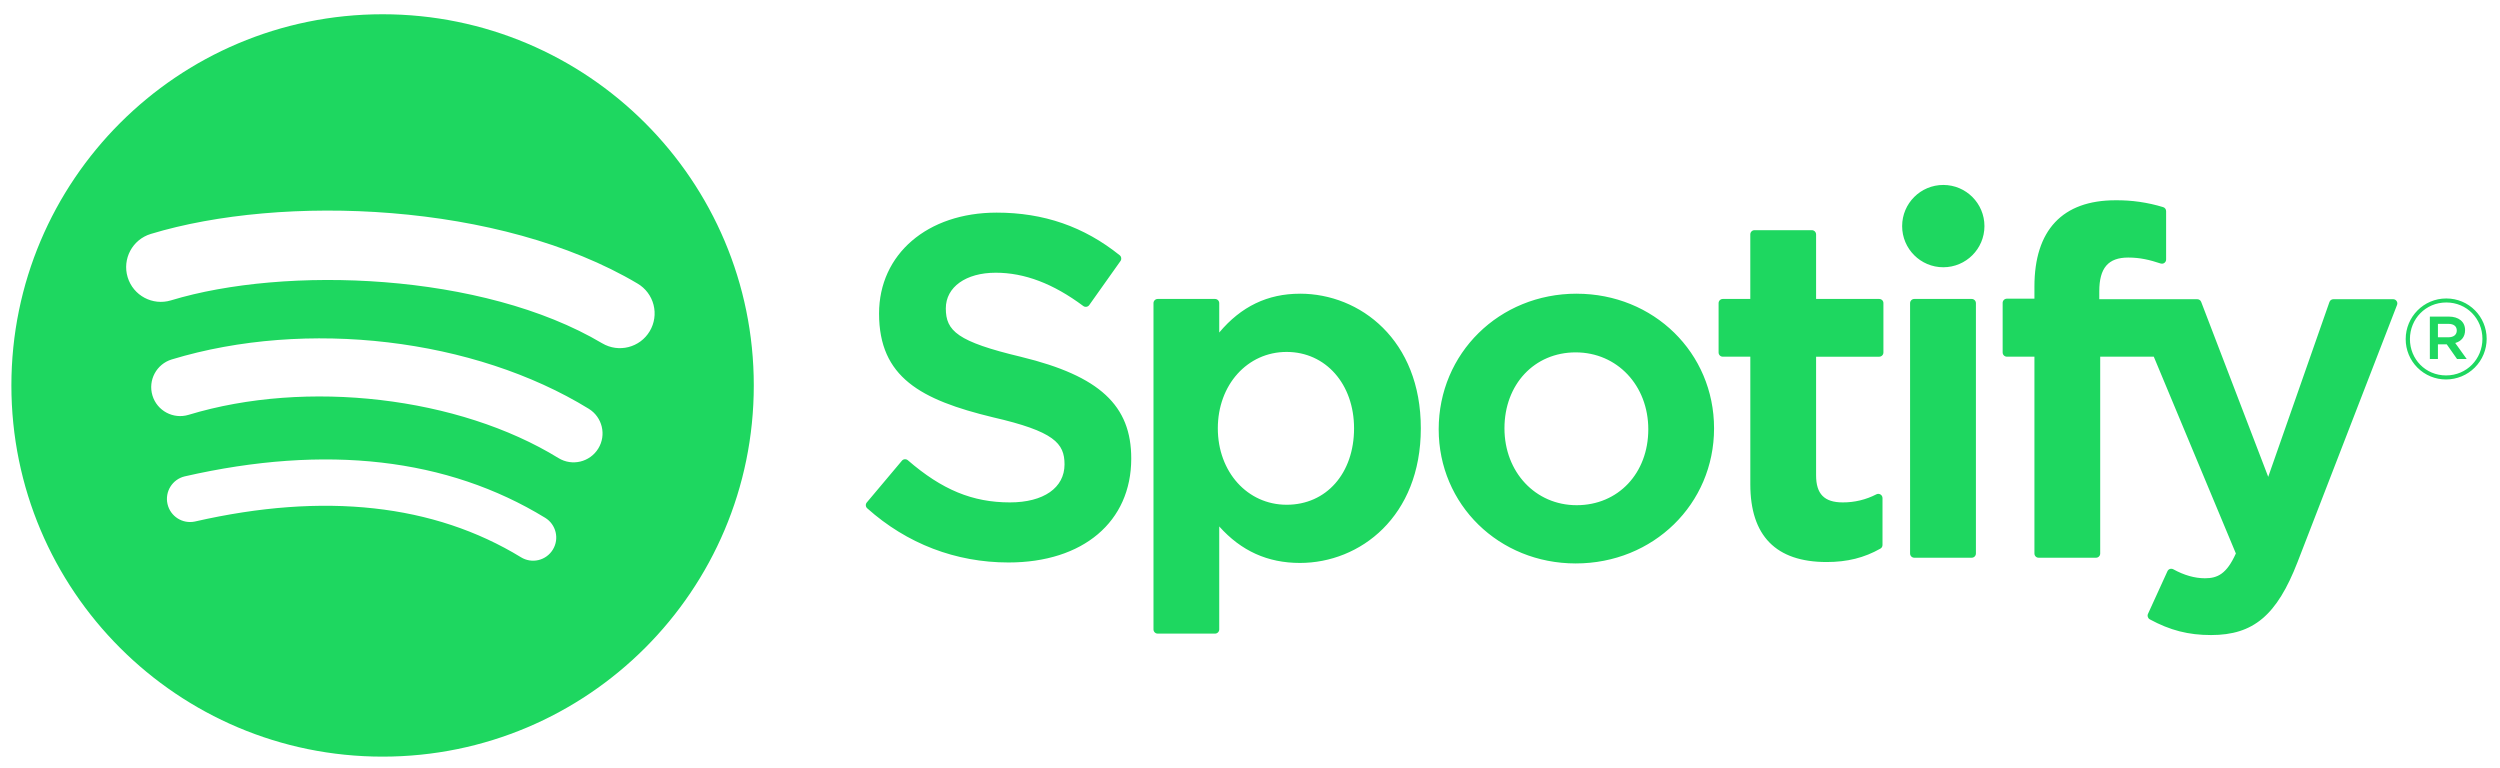
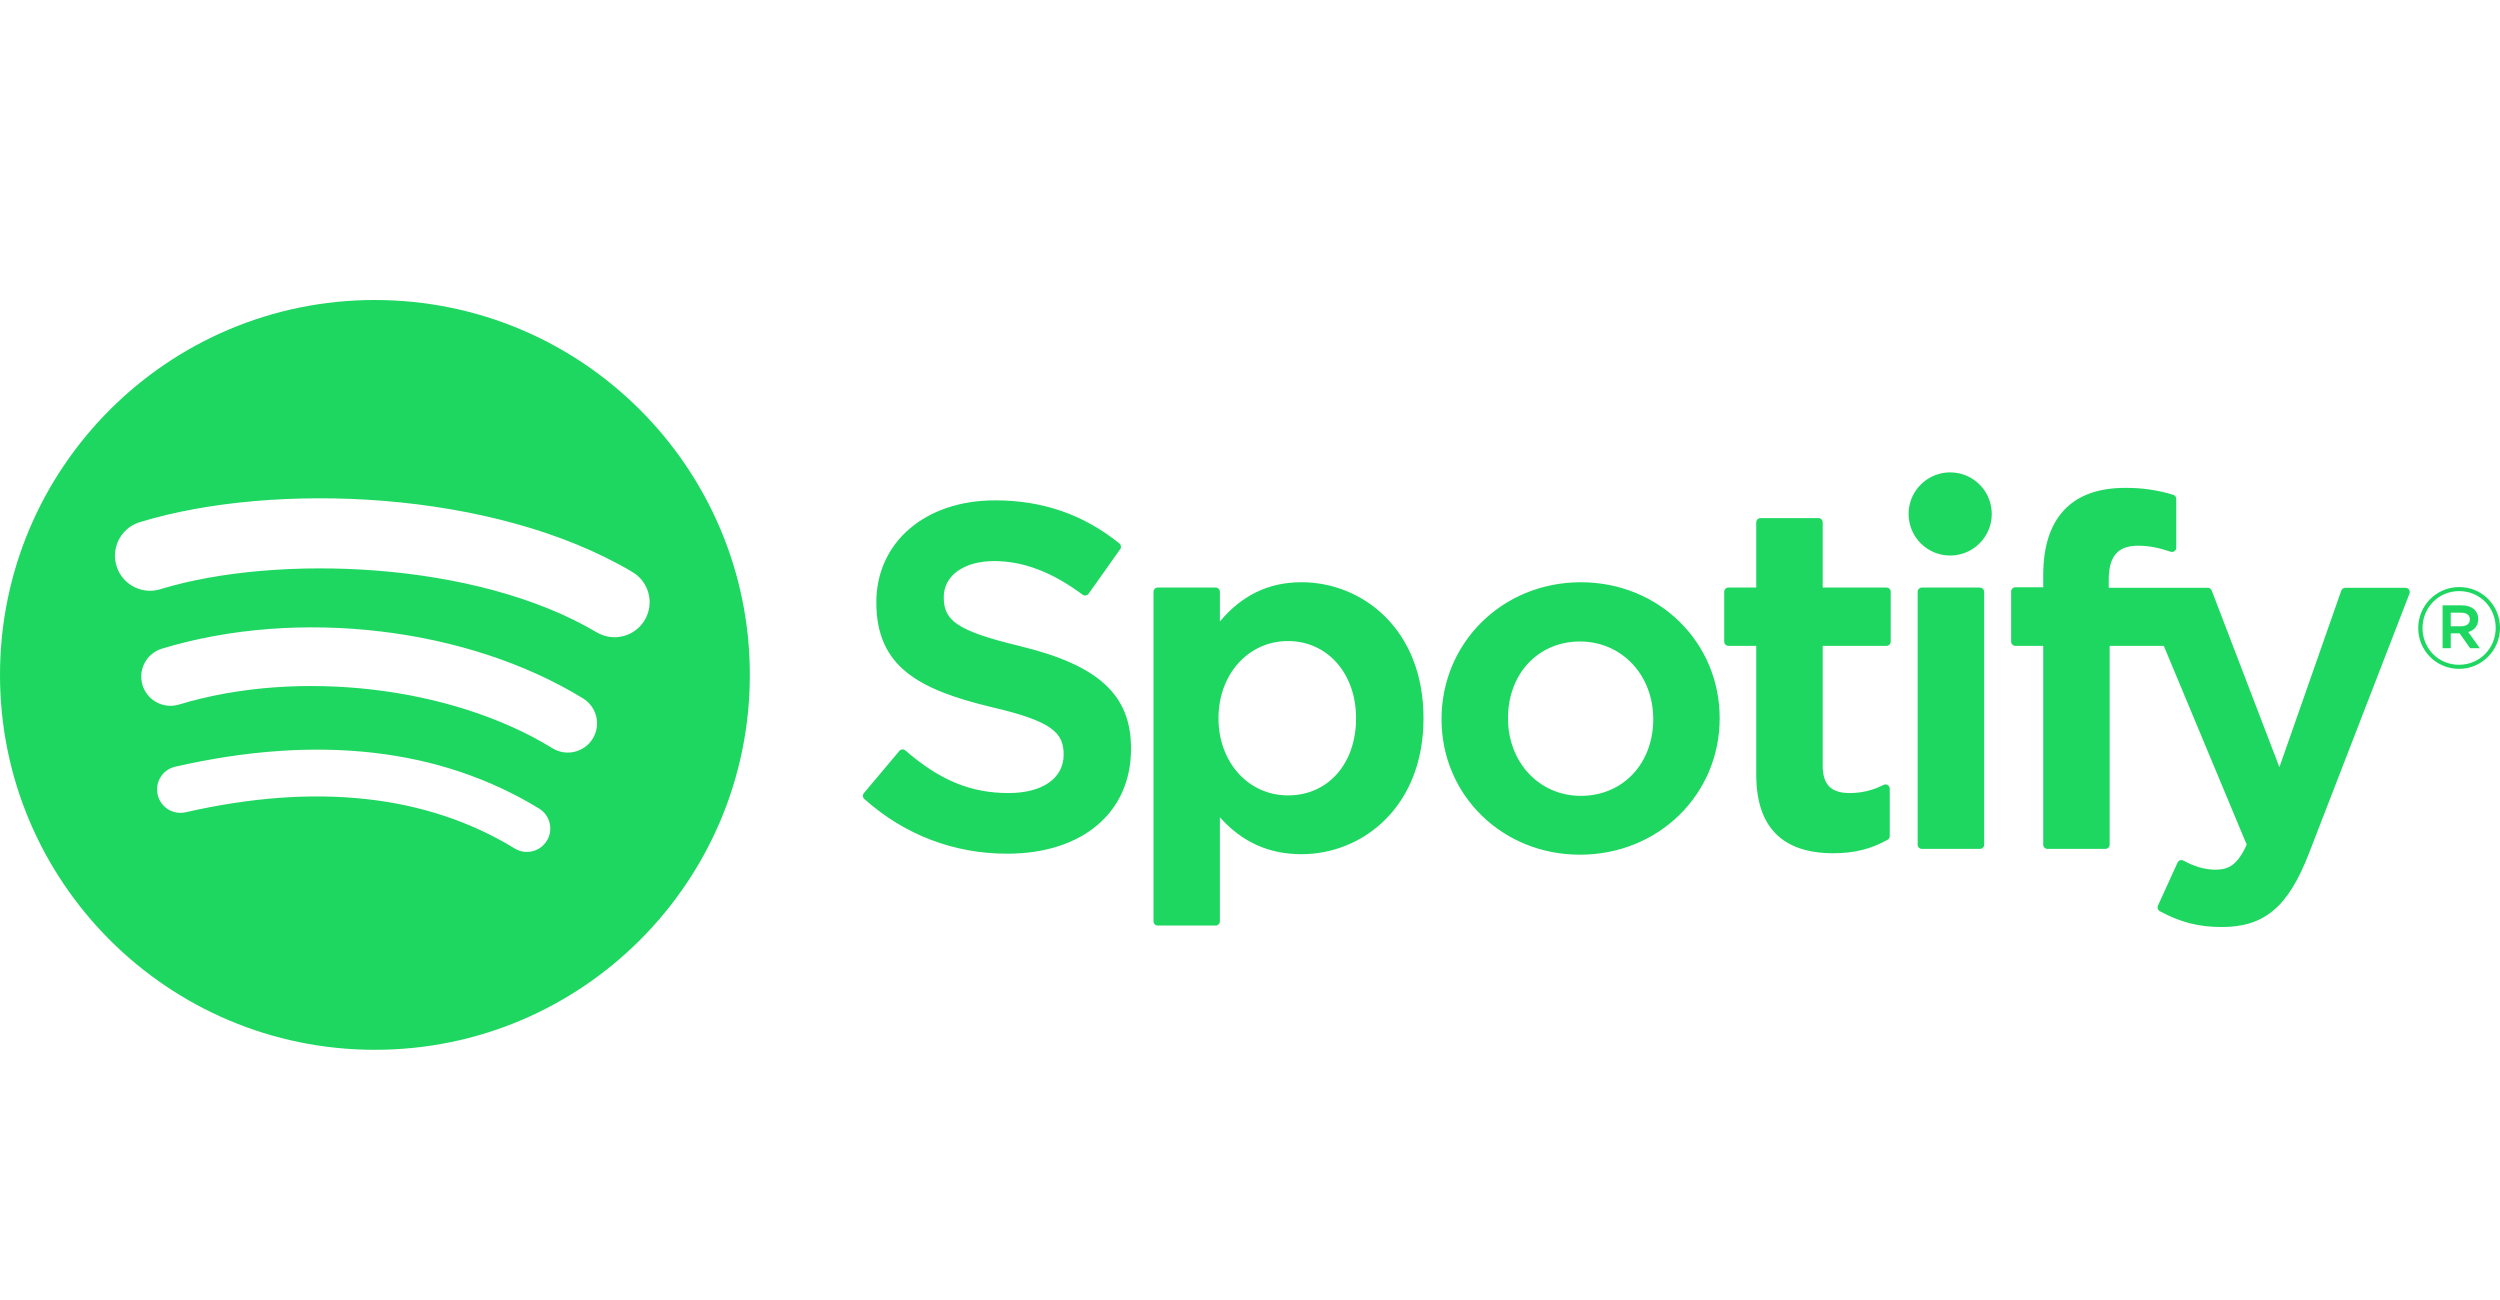
- <svg xmlns="http://www.w3.org/2000/svg" width="101" height="31" fill="none">
-   <path d="M15.458.576C7.176.576.46 7.29.46 15.572s6.715 14.996 14.997 14.996c8.283 0 14.996-6.714 14.996-14.996S23.741.576 15.457.576zm6.877 21.628a.933.933 0 01-1.286.31c-3.52-2.15-7.953-2.638-13.173-1.445a.935.935 0 01-.416-1.823c5.712-1.305 10.612-.743 14.565 1.673.44.27.58.845.31 1.285zm1.835-4.083a1.169 1.169 0 01-1.608.385c-4.03-2.477-10.175-3.195-14.943-1.747a1.17 1.17 0 01-1.46-.78 1.17 1.17 0 01.78-1.458c5.447-1.652 12.217-.852 16.846 1.993.55.338.724 1.058.385 1.607zm.158-4.252C19.495 11 11.52 10.734 6.906 12.135a1.402 1.402 0 11-.814-2.684c5.297-1.608 14.103-1.298 19.667 2.006a1.4 1.4 0 01.491 1.922 1.402 1.402 0 01-1.921.49h-.001zm16.933.55c-2.59-.617-3.05-1.05-3.05-1.961 0-.86.81-1.44 2.015-1.44 1.168 0 2.325.44 3.539 1.345a.166.166 0 00.127.031.167.167 0 00.113-.069l1.264-1.782a.17.17 0 00-.032-.23c-1.446-1.16-3.072-1.723-4.973-1.723-2.796 0-4.75 1.678-4.75 4.078 0 2.574 1.686 3.486 4.598 4.19 2.476.57 2.895 1.048 2.895 1.903 0 .947-.845 1.536-2.206 1.536-1.511 0-2.745-.51-4.124-1.703a.175.175 0 00-.124-.041.167.167 0 00-.116.06l-1.418 1.686a.17.17 0 00.016.236c1.604 1.433 3.578 2.189 5.709 2.189 3.012 0 4.958-1.646 4.958-4.194.006-2.15-1.282-3.341-4.435-4.109l-.006-.002zm11.257-2.553c-1.306 0-2.377.514-3.261 1.568v-1.186a.169.169 0 00-.168-.17h-2.32a.17.17 0 00-.168.17v13.18c0 .093.075.17.169.17h2.319a.17.17 0 00.168-.17v-4.16c.885.99 1.955 1.475 3.26 1.475 2.427 0 4.884-1.867 4.884-5.438.004-3.571-2.453-5.44-4.881-5.44h-.002zm2.186 5.439c0 1.817-1.119 3.087-2.723 3.087-1.585 0-2.781-1.327-2.781-3.087 0-1.76 1.196-3.087 2.78-3.087 1.578 0 2.724 1.298 2.724 3.087zm8.992-5.44c-3.125 0-5.573 2.407-5.573 5.479 0 3.04 2.432 5.419 5.535 5.419 3.136 0 5.59-2.398 5.59-5.458 0-3.05-2.438-5.439-5.552-5.439zm0 8.545c-1.662 0-2.916-1.336-2.916-3.106 0-1.778 1.21-3.068 2.878-3.068 1.673 0 2.933 1.335 2.933 3.107 0 1.778-1.217 3.067-2.895 3.067zm12.225-8.332H73.37V9.469a.171.171 0 00-.103-.156.17.17 0 00-.065-.014h-2.32a.17.17 0 00-.17.17v2.609h-1.113a.17.17 0 00-.168.17v1.992c0 .094.075.17.168.17h1.114v5.157c0 2.082 1.037 3.139 3.084 3.139.83 0 1.52-.172 2.17-.541a.166.166 0 00.086-.147V20.12a.17.17 0 00-.246-.15 2.927 2.927 0 01-1.36.327c-.744 0-1.077-.338-1.077-1.094v-4.792h2.552a.17.17 0 00.168-.17v-1.992a.165.165 0 00-.166-.17l-.002-.001zm8.89.01v-.32c0-.943.361-1.363 1.17-1.363.484 0 .873.096 1.308.24a.168.168 0 00.204-.083.168.168 0 00.018-.078V8.531a.168.168 0 00-.12-.163 6.352 6.352 0 00-1.927-.277c-2.14 0-3.273 1.206-3.273 3.486v.49h-1.114a.17.17 0 00-.17.17v2.003c0 .094.077.17.17.17h1.114v7.952c0 .095.076.17.17.17h2.317c.095 0 .17-.075.17-.17V14.41h2.165l3.316 7.95c-.376.835-.746 1.002-1.251 1.002-.409 0-.84-.122-1.279-.364a.185.185 0 00-.134-.012.169.169 0 00-.1.091l-.787 1.725a.17.17 0 00.074.22c.82.444 1.56.634 2.475.634 1.712 0 2.659-.799 3.492-2.944L96.84 12.32a.165.165 0 00-.018-.158.165.165 0 00-.138-.074H94.27a.17.17 0 00-.161.114l-2.473 7.062-2.708-7.066a.169.169 0 00-.158-.11h-3.96zm-5.154-.01h-2.32a.17.17 0 00-.17.17v10.114c0 .095.077.17.17.17h2.32a.17.17 0 00.17-.17V12.248a.169.169 0 00-.17-.17zM78.51 7.472a1.662 1.662 0 10-.002 3.325 1.662 1.662 0 00.002-3.325zm20.311 7.858a1.625 1.625 0 01-1.631-1.632c0-.895.723-1.64 1.64-1.64.917 0 1.631.737 1.631 1.63a1.64 1.64 0 01-1.64 1.642zm.01-3.11c-.837 0-1.47.664-1.47 1.478 0 .813.63 1.469 1.46 1.469.836 0 1.469-.664 1.469-1.478 0-.813-.629-1.469-1.46-1.469zm.36 1.637l.463.646h-.39l-.416-.593h-.356v.593h-.326V12.79h.763c.399 0 .66.204.66.546.002.281-.16.453-.395.52h-.002zm-.275-.773h-.424v.542h.424c.211 0 .338-.104.338-.272 0-.176-.127-.27-.338-.27z" fill="#1ED760" />
+ <svg xmlns="http://www.w3.org/2000/svg" width="100" height="52" fill="none">
+   <path fill="none" d="M0 0h100v52H0z" />
+   <path d="M14.996 12C6.714 12 0 18.714 0 26.996s6.714 14.996 14.996 14.996c8.283 0 14.997-6.714 14.997-14.996 0-8.281-6.714-14.995-14.997-14.995V12zm6.877 21.629a.933.933 0 01-1.285.31c-3.521-2.151-7.954-2.638-13.174-1.446a.935.935 0 01-.416-1.823c5.713-1.305 10.613-.743 14.566 1.673.44.27.58.845.31 1.286zm1.836-4.084a1.17 1.17 0 01-1.608.386c-4.031-2.478-10.176-3.196-14.944-1.748a1.17 1.17 0 01-1.37-1.67 1.17 1.17 0 01.691-.567c5.446-1.653 12.217-.852 16.846 1.992.55.339.723 1.059.385 1.608zm.157-4.252c-4.833-2.87-12.807-3.134-17.421-1.734a1.403 1.403 0 11-.815-2.684c5.298-1.608 14.104-1.297 19.668 2.006a1.401 1.401 0 01.49 1.922 1.401 1.401 0 01-1.92.49h-.002zm16.934.55c-2.59-.617-3.05-1.05-3.05-1.96 0-.861.81-1.44 2.015-1.44 1.167 0 2.324.44 3.538 1.345a.167.167 0 00.127.03.166.166 0 00.113-.068l1.264-1.782a.17.17 0 00-.032-.231c-1.445-1.16-3.07-1.723-4.973-1.723-2.795 0-4.749 1.678-4.749 4.078 0 2.575 1.685 3.486 4.597 4.19 2.477.57 2.896 1.049 2.896 1.903 0 .947-.846 1.537-2.206 1.537-1.512 0-2.746-.51-4.125-1.704a.168.168 0 00-.24.018l-1.418 1.687a.17.17 0 00.016.237c1.605 1.432 3.578 2.188 5.71 2.188 3.011 0 4.958-1.646 4.958-4.194.005-2.15-1.282-3.341-4.436-4.108l-.005-.003zm11.256-2.553c-1.305 0-2.376.514-3.26 1.568v-1.186a.17.17 0 00-.169-.17h-2.319a.17.17 0 00-.168.17v13.18c0 .093.075.17.168.17h2.32a.17.17 0 00.167-.17v-4.16c.885.99 1.956 1.476 3.261 1.476 2.427 0 4.884-1.868 4.884-5.439.003-3.571-2.454-5.44-4.882-5.44h-.002zm2.187 5.44c0 1.817-1.12 3.086-2.724 3.086-1.585 0-2.78-1.327-2.78-3.087 0-1.76 1.195-3.087 2.78-3.087 1.578 0 2.724 1.298 2.724 3.087zm8.991-5.44c-3.125 0-5.573 2.406-5.573 5.478 0 3.04 2.432 5.42 5.536 5.42 3.135 0 5.59-2.399 5.59-5.459 0-3.05-2.439-5.439-5.553-5.439zm0 8.544c-1.662 0-2.915-1.336-2.915-3.106 0-1.778 1.21-3.068 2.878-3.068 1.672 0 2.933 1.335 2.933 3.107 0 1.778-1.218 3.067-2.896 3.067zm12.226-8.332h-2.552v-2.608a.17.17 0 00-.168-.17h-2.32a.17.17 0 00-.17.17v2.608h-1.114a.17.17 0 00-.168.17v1.992c0 .094.075.17.168.17h1.114v5.157c0 2.083 1.037 3.139 3.084 3.139.83 0 1.52-.172 2.17-.54a.166.166 0 00.086-.148v-1.898a.17.17 0 00-.245-.15 2.927 2.927 0 01-1.36.328c-.744 0-1.077-.339-1.077-1.095v-4.792h2.552a.17.17 0 00.168-.17v-1.992a.165.165 0 00-.167-.17l-.001-.001zm8.889.01v-.32c0-.943.362-1.363 1.171-1.363.484 0 .872.096 1.307.241a.168.168 0 00.204-.084.168.168 0 00.018-.078v-1.953a.167.167 0 00-.12-.163 6.35 6.35 0 00-1.927-.277c-2.14 0-3.273 1.206-3.273 3.486v.49h-1.114a.17.17 0 00-.17.17v2.003c0 .094.077.17.17.17h1.114v7.952c0 .095.077.17.17.17h2.317c.095 0 .17-.075.17-.17v-7.951h2.166l3.316 7.951c-.376.835-.747 1.001-1.252 1.001-.408 0-.84-.122-1.278-.363a.184.184 0 00-.135-.013.169.169 0 00-.1.091l-.786 1.725a.17.17 0 00.073.22c.82.444 1.56.634 2.475.634 1.712 0 2.66-.799 3.492-2.944l4.022-10.393a.165.165 0 00-.018-.157.164.164 0 00-.138-.074H93.81a.17.17 0 00-.16.114l-2.474 7.061-2.707-7.066a.17.17 0 00-.158-.11h-3.961zm-5.154-.01h-2.319a.17.17 0 00-.17.17v10.114c0 .095.077.17.17.17h2.32a.17.17 0 00.17-.17V23.673a.171.171 0 00-.106-.157.168.168 0 00-.065-.013v-.001zm-1.146-4.606a1.663 1.663 0 10-.002 3.325 1.663 1.663 0 00.002-3.325zm20.31 7.858a1.625 1.625 0 01-1.63-1.632c0-.894.723-1.64 1.64-1.64.916 0 1.631.737 1.631 1.631 0 .895-.724 1.641-1.64 1.641zm.01-3.11c-.837 0-1.469.665-1.469 1.478 0 .814.629 1.469 1.46 1.469.836 0 1.468-.664 1.468-1.478 0-.813-.629-1.468-1.46-1.468zm.361 1.637l.462.646h-.39l-.416-.593h-.356v.593h-.326v-1.713h.763c.4 0 .66.204.66.547.003.28-.16.452-.395.52h-.002zm-.275-.773h-.425v.542h.425c.21 0 .338-.104.338-.271 0-.177-.127-.27-.338-.27z" fill="#1ED760" />
</svg>
